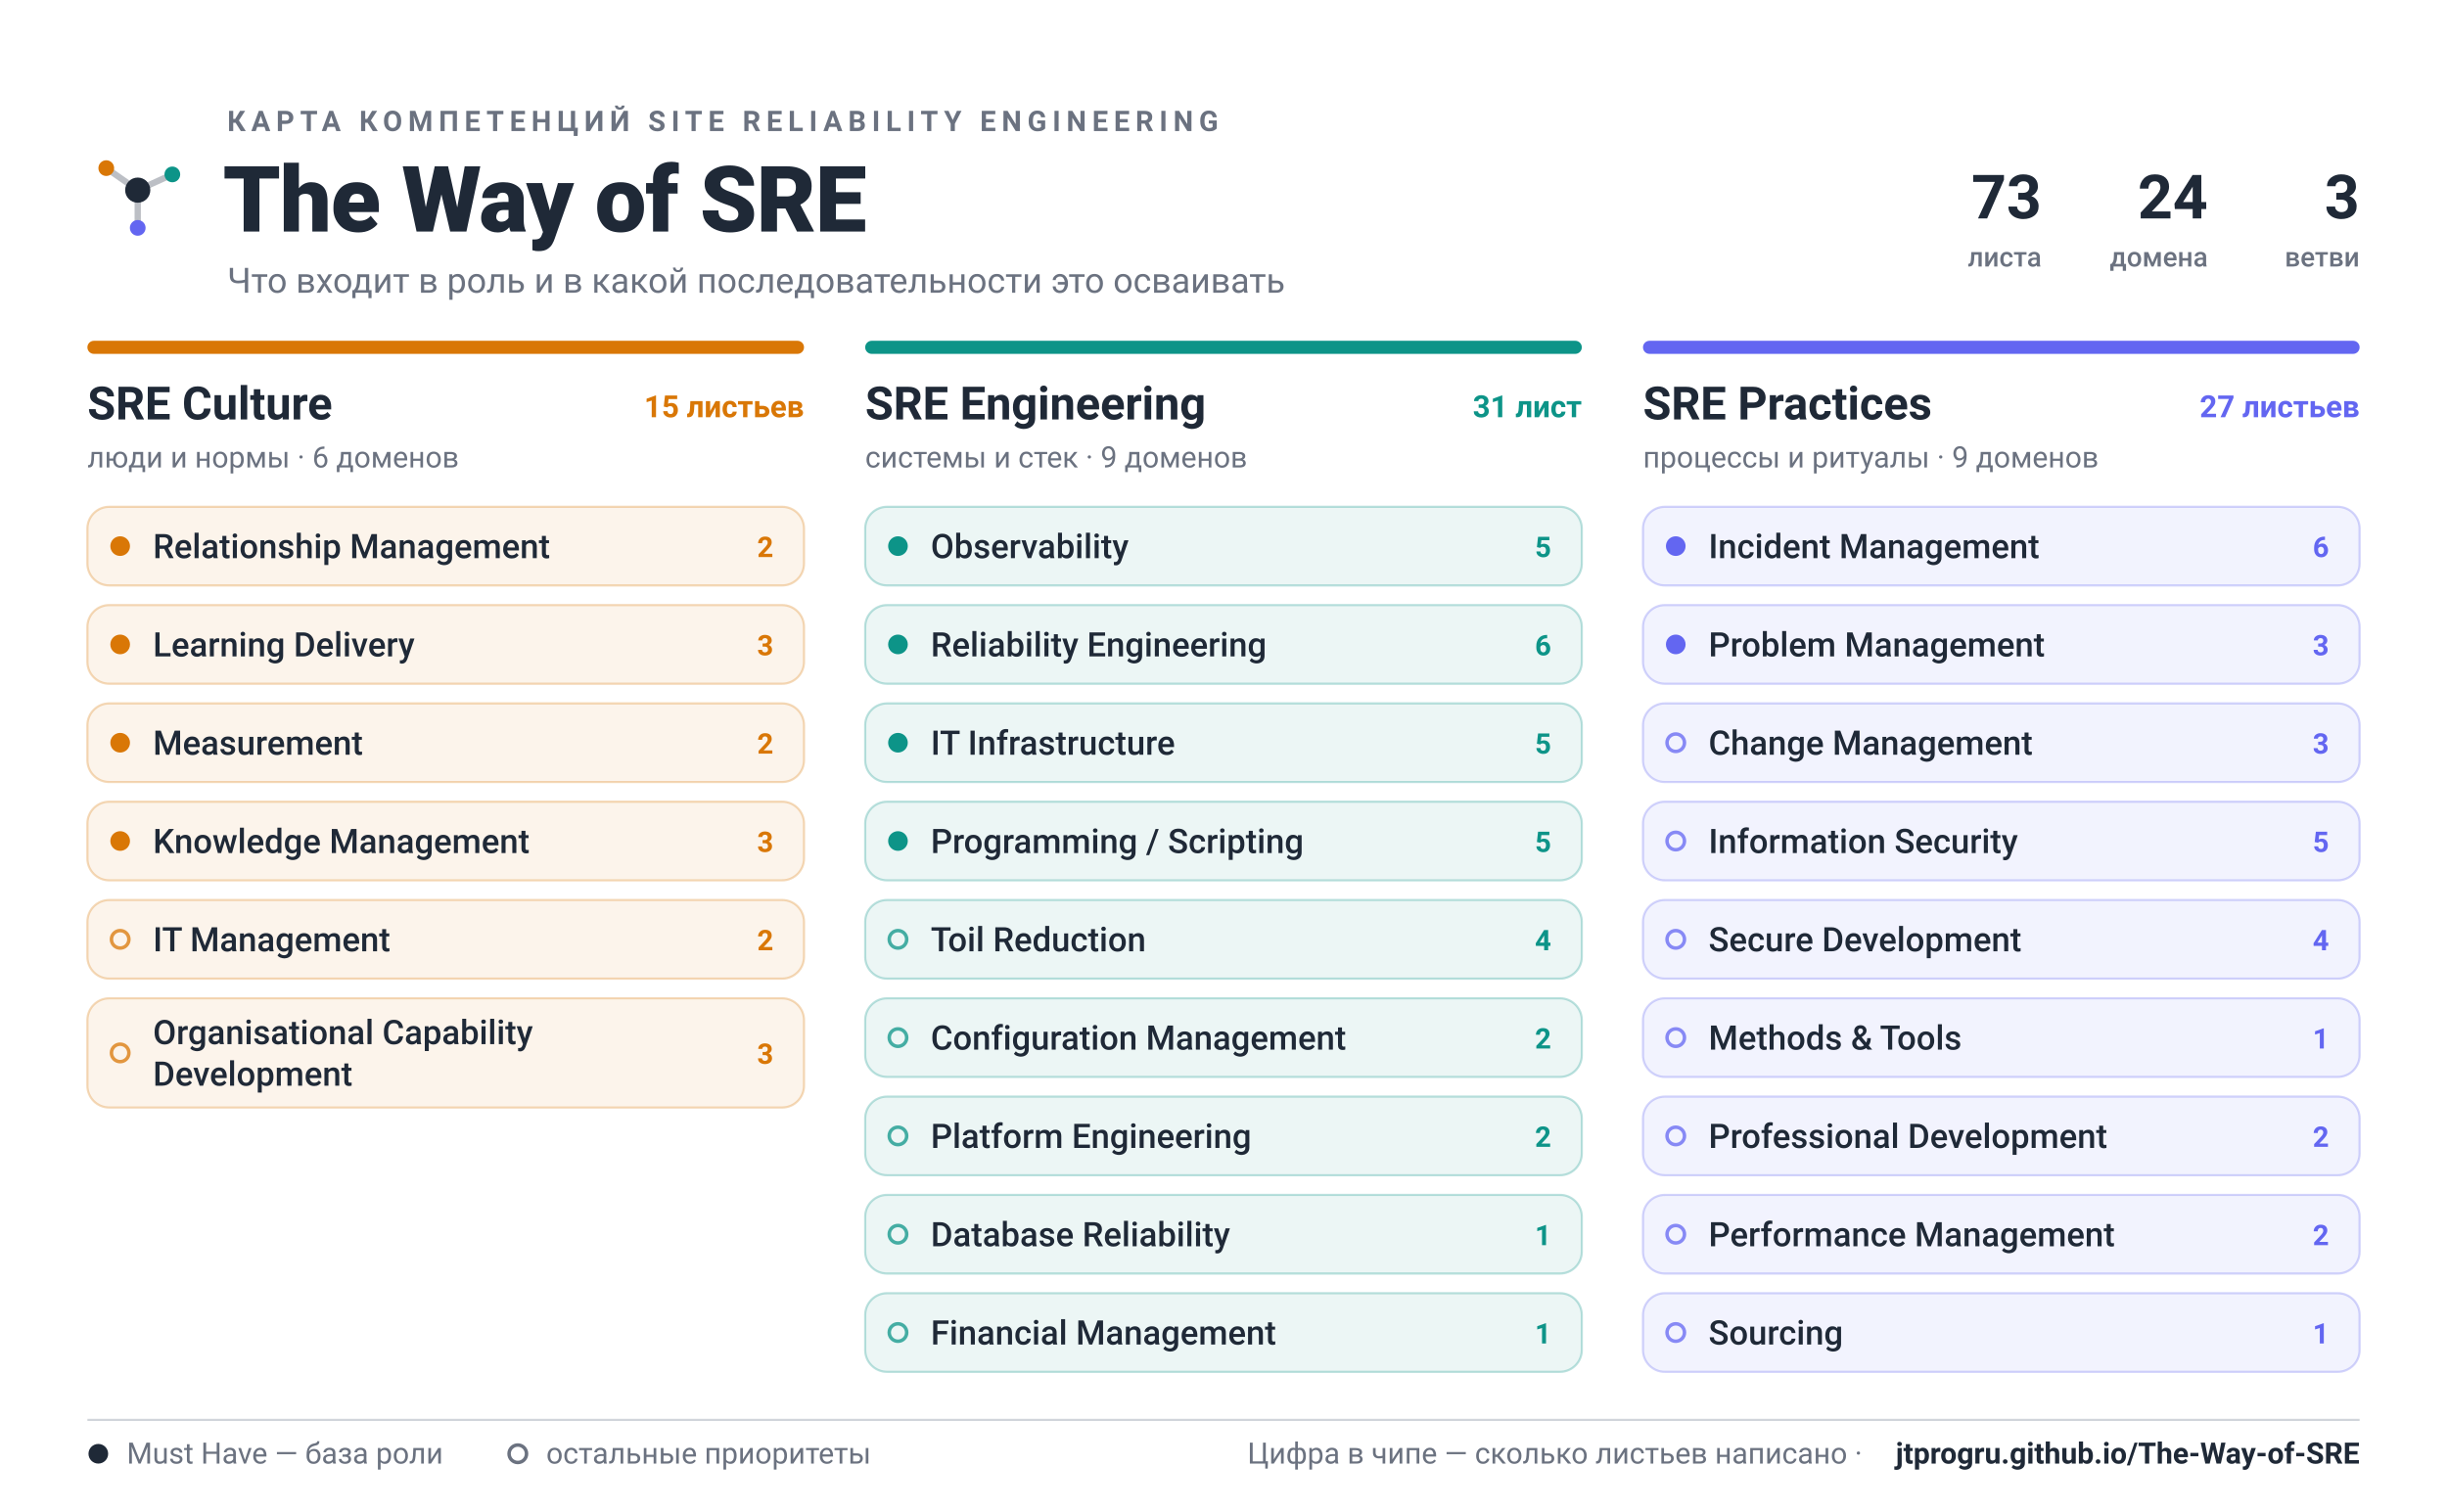
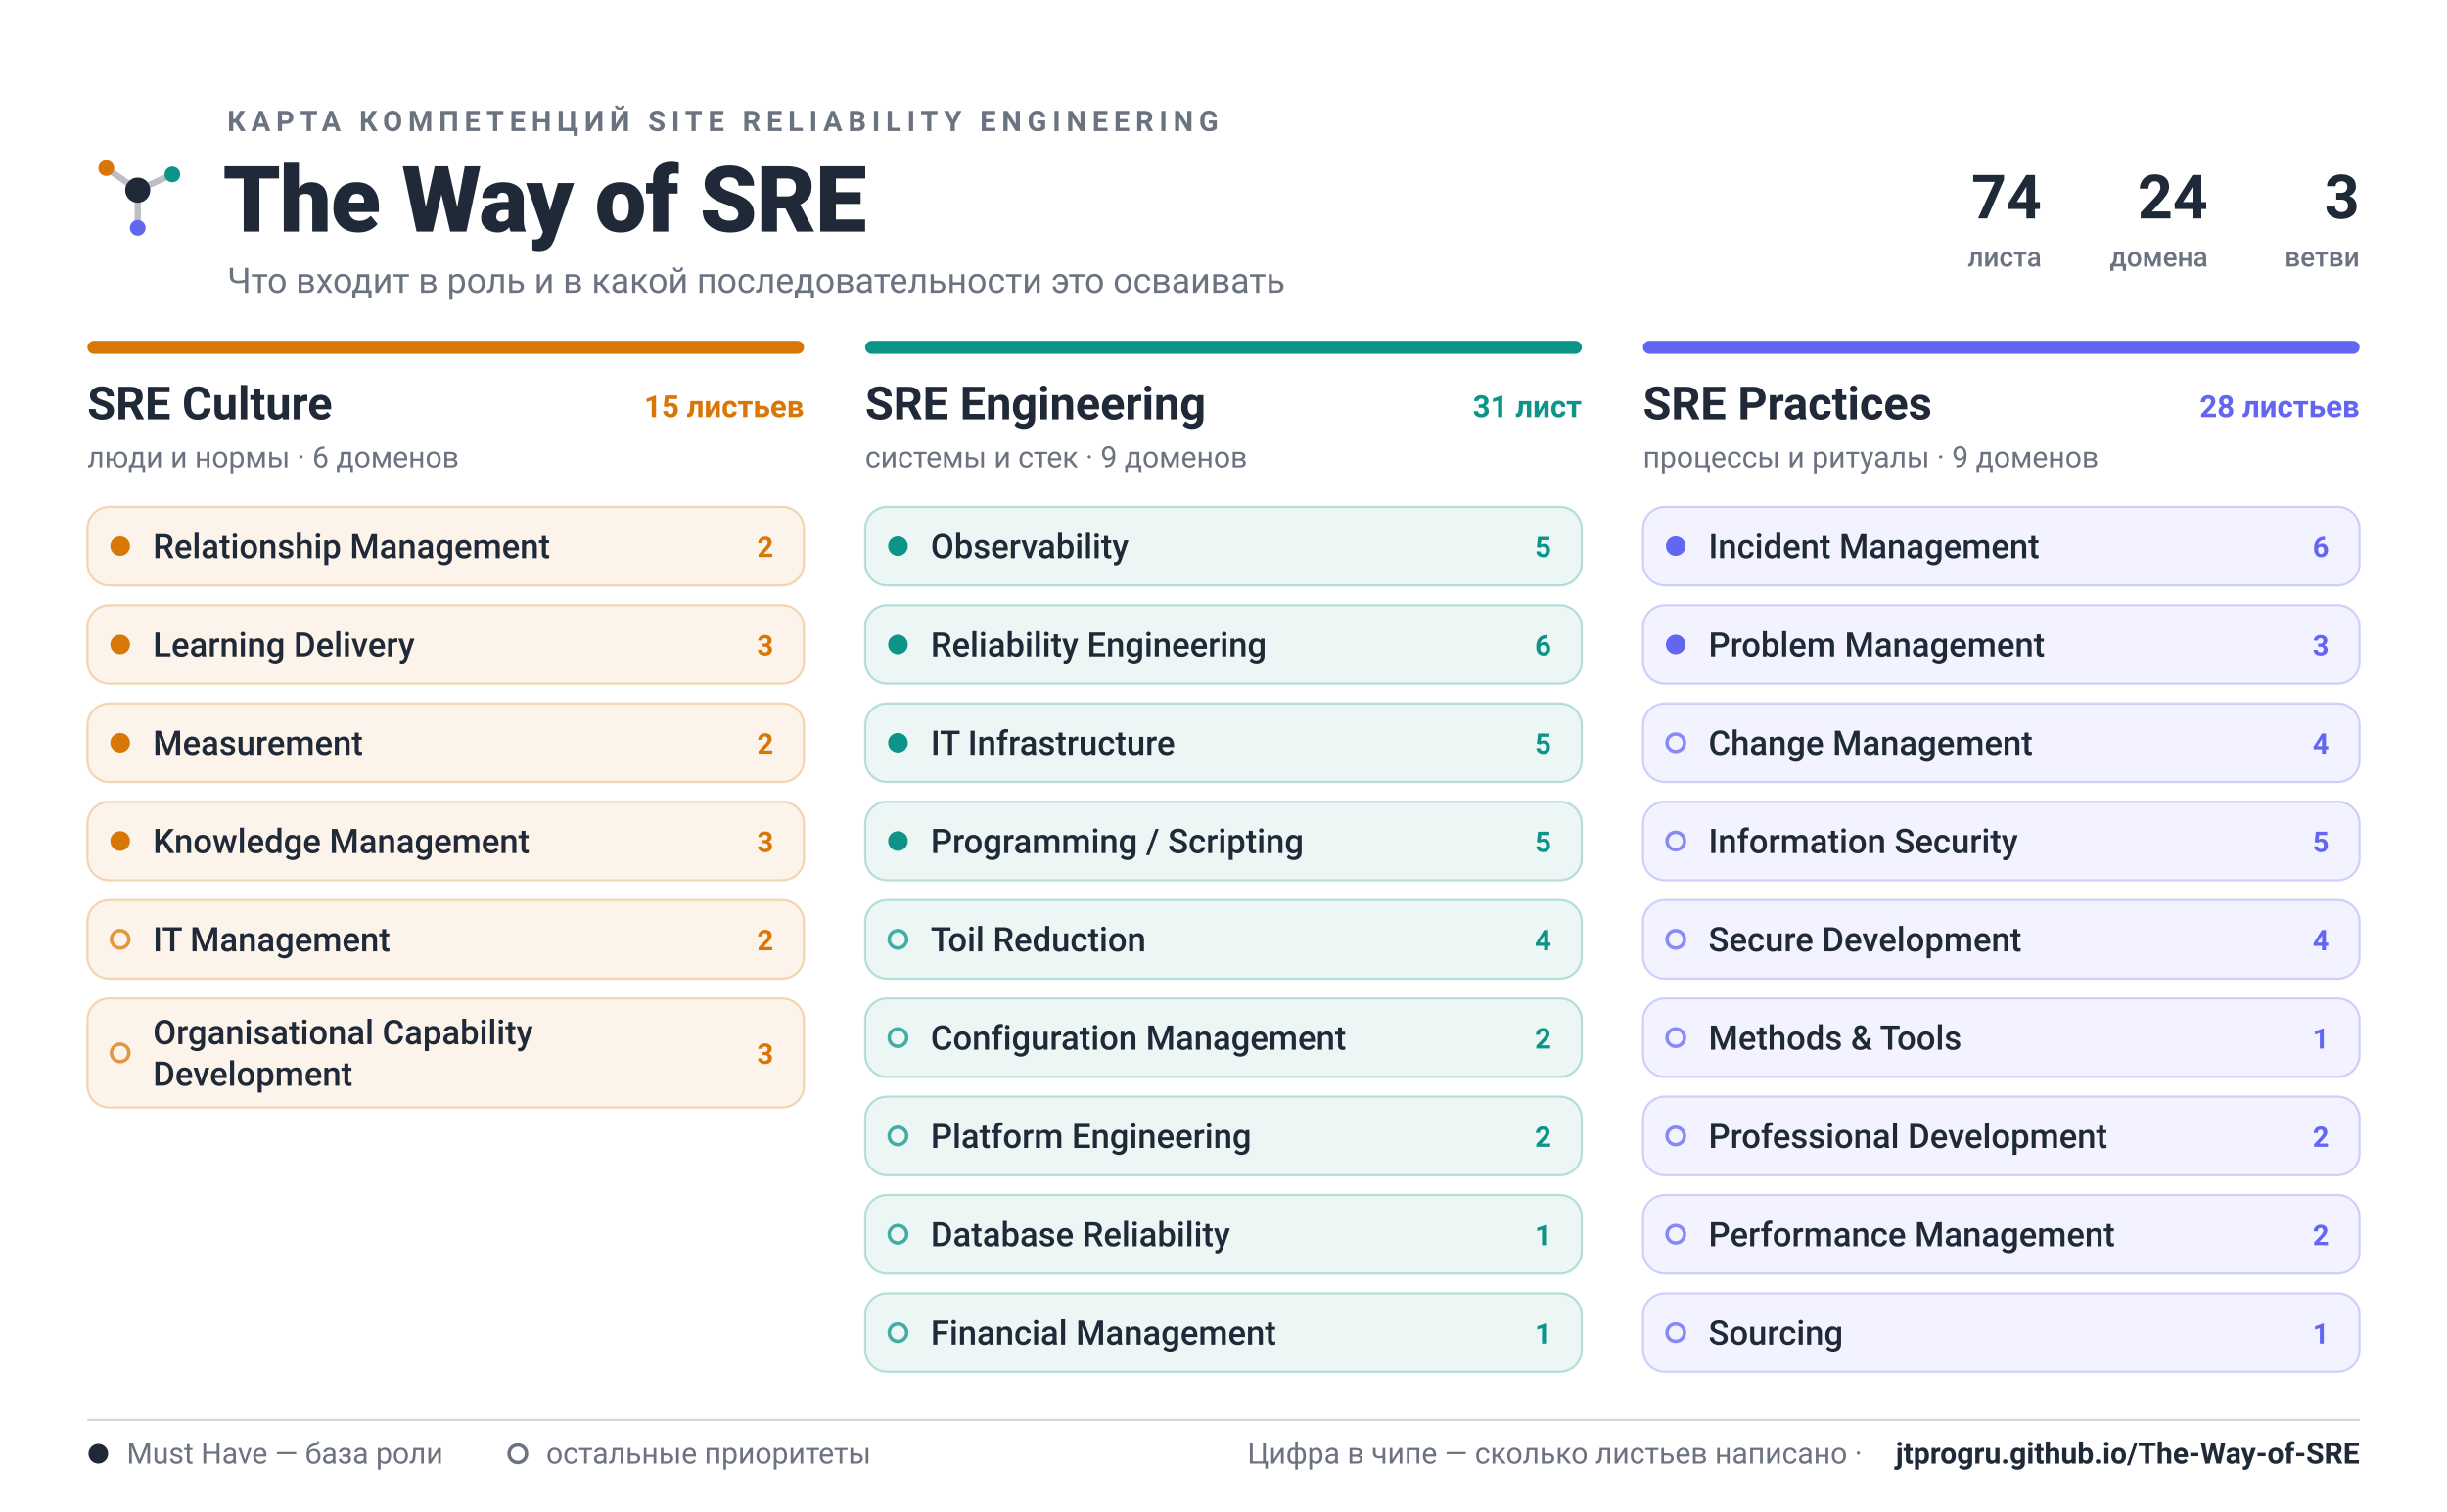
- <svg xmlns="http://www.w3.org/2000/svg" viewBox="0 0 1120 692" width="1120" height="692" role="img" aria-label="The Way of SRE — карта компетенций SRE: 3 ветви, 24 домена, 73 листа. SRE Culture: 15, SRE Engineering: 31, SRE Practices: 27">
+ <svg xmlns="http://www.w3.org/2000/svg" viewBox="0 0 1120 692" width="1120" height="692" role="img" aria-label="The Way of SRE — карта компетенций SRE: 3 ветви, 24 домена, 74 листа. SRE Culture: 15, SRE Engineering: 31, SRE Practices: 28">
  <style>
    text { font-family: -apple-system, BlinkMacSystemFont, "Segoe UI", system-ui, Roboto, "Helvetica Neue", Arial, sans-serif; }
    .eyebrow  { font-size: 13px; font-weight: 600; letter-spacing: .2em; fill: #6b7280; }
    .title    { font-size: 42px; font-weight: 800; letter-spacing: -.01em; fill: #1f2937; }
    .tagline  { font-size: 16px; font-weight: 400; fill: #6b7280; }
    .stat-num { font-size: 28px; font-weight: 700; fill: #1f2937; }
    .stat-lbl { font-size: 12.5px; font-weight: 500; fill: #6b7280; }
    .col-name { font-size: 21px; font-weight: 700; fill: #1f2937; }
    .col-num  { font-size: 14px; font-weight: 600; }
    .col-sub  { font-size: 13.5px; font-weight: 400; fill: #6b7280; }
    .chip-lbl { font-size: 15.5px; font-weight: 500; fill: #1f2937; }
    .chip-num { font-size: 13px; font-weight: 600; }
    .note     { font-size: 13.5px; font-weight: 400; fill: #6b7280; }
    .note-url { font-size: 13.5px; font-weight: 600; fill: #1f2937; }
  </style>
  <g transform="translate(40 64) scale(0.72)" stroke="#6b7280" stroke-opacity="0.45" stroke-width="4" stroke-linecap="round" fill="none">
    <path d="M32 32 12 18M32 32 54 22M32 32 32 56" />
  </g>
  <g transform="translate(40 64) scale(0.72)">
    <circle cx="32" cy="32" r="8" fill="#1f2937" />
    <circle cx="12" cy="18" r="5" fill="#d97706" />
    <circle cx="54" cy="22" r="5" fill="#0d9488" />
    <circle cx="32" cy="56" r="5" fill="#6366f1" />
  </g>
  <text class="eyebrow" x="104" y="60">КАРТА КОМПЕТЕНЦИЙ SITE RELIABILITY ENGINEERING</text>
  <text class="title" x="102" y="106">The Way of SRE</text>
  <text class="tagline" x="104" y="134">Что входит в роль и в какой последовательности это осваивать</text>
  <text class="stat-num" x="1080" y="100" text-anchor="end">3</text>
  <text class="stat-lbl" x="1080" y="122" text-anchor="end">ветви</text>
  <text class="stat-num" x="1010.56" y="100" text-anchor="end">24</text>
  <text class="stat-lbl" x="1010.56" y="122" text-anchor="end">домена</text>
-   <text class="stat-num" x="934.44" y="100" text-anchor="end">73</text>
+   <text class="stat-num" x="934.44" y="100" text-anchor="end">74</text>
  <text class="stat-lbl" x="934.44" y="122" text-anchor="end">листа</text>
  <rect x="40" y="156" width="328" height="6" rx="3" fill="#d97706" />
  <text class="col-name" x="40" y="192">SRE Culture</text>
  <text class="col-num" x="368" y="191" text-anchor="end" fill="#d97706">15 листьев</text>
  <text class="col-sub" x="40" y="214">люди и нормы · 6 доменов</text>
  <rect x="40" y="232" width="328" height="36" rx="10" fill="#d97706" fill-opacity="0.08" stroke="#d97706" stroke-opacity="0.28" />
  <circle cx="55" cy="250" r="4.5" fill="#d97706" />
  <text class="chip-lbl" x="70" y="255.5">Relationship Management</text>
  <text class="chip-num" x="354" y="255" text-anchor="end" fill="#d97706">2</text>
  <rect x="40" y="277" width="328" height="36" rx="10" fill="#d97706" fill-opacity="0.08" stroke="#d97706" stroke-opacity="0.28" />
  <circle cx="55" cy="295" r="4.5" fill="#d97706" />
  <text class="chip-lbl" x="70" y="300.5">Learning Delivery</text>
  <text class="chip-num" x="354" y="300" text-anchor="end" fill="#d97706">3</text>
  <rect x="40" y="322" width="328" height="36" rx="10" fill="#d97706" fill-opacity="0.08" stroke="#d97706" stroke-opacity="0.28" />
  <circle cx="55" cy="340" r="4.5" fill="#d97706" />
  <text class="chip-lbl" x="70" y="345.5">Measurement</text>
  <text class="chip-num" x="354" y="345" text-anchor="end" fill="#d97706">2</text>
  <rect x="40" y="367" width="328" height="36" rx="10" fill="#d97706" fill-opacity="0.08" stroke="#d97706" stroke-opacity="0.28" />
  <circle cx="55" cy="385" r="4.5" fill="#d97706" />
  <text class="chip-lbl" x="70" y="390.5">Knowledge Management</text>
  <text class="chip-num" x="354" y="390" text-anchor="end" fill="#d97706">3</text>
  <rect x="40" y="412" width="328" height="36" rx="10" fill="#d97706" fill-opacity="0.08" stroke="#d97706" stroke-opacity="0.28" />
  <circle cx="55" cy="430" r="4" fill="none" stroke="#d97706" stroke-width="1.6" stroke-opacity="0.75" />
  <text class="chip-lbl" x="70" y="435.5">IT Management</text>
  <text class="chip-num" x="354" y="435" text-anchor="end" fill="#d97706">2</text>
  <rect x="40" y="457" width="328" height="50" rx="10" fill="#d97706" fill-opacity="0.08" stroke="#d97706" stroke-opacity="0.28" />
  <circle cx="55" cy="482" r="4" fill="none" stroke="#d97706" stroke-width="1.6" stroke-opacity="0.75" />
  <text class="chip-lbl" x="70" y="478">Organisational Capability</text>
  <text class="chip-lbl" x="70" y="497">Development</text>
  <text class="chip-num" x="354" y="487" text-anchor="end" fill="#d97706">3</text>
  <rect x="396" y="156" width="328" height="6" rx="3" fill="#0d9488" />
  <text class="col-name" x="396" y="192">SRE Engineering</text>
  <text class="col-num" x="724" y="191" text-anchor="end" fill="#0d9488">31 лист</text>
  <text class="col-sub" x="396" y="214">системы и стек · 9 доменов</text>
  <rect x="396" y="232" width="328" height="36" rx="10" fill="#0d9488" fill-opacity="0.08" stroke="#0d9488" stroke-opacity="0.28" />
  <circle cx="411" cy="250" r="4.5" fill="#0d9488" />
  <text class="chip-lbl" x="426" y="255.5">Observability</text>
  <text class="chip-num" x="710" y="255" text-anchor="end" fill="#0d9488">5</text>
  <rect x="396" y="277" width="328" height="36" rx="10" fill="#0d9488" fill-opacity="0.08" stroke="#0d9488" stroke-opacity="0.28" />
  <circle cx="411" cy="295" r="4.5" fill="#0d9488" />
  <text class="chip-lbl" x="426" y="300.5">Reliability Engineering</text>
  <text class="chip-num" x="710" y="300" text-anchor="end" fill="#0d9488">6</text>
  <rect x="396" y="322" width="328" height="36" rx="10" fill="#0d9488" fill-opacity="0.08" stroke="#0d9488" stroke-opacity="0.28" />
  <circle cx="411" cy="340" r="4.5" fill="#0d9488" />
  <text class="chip-lbl" x="426" y="345.5">IT Infrastructure</text>
  <text class="chip-num" x="710" y="345" text-anchor="end" fill="#0d9488">5</text>
  <rect x="396" y="367" width="328" height="36" rx="10" fill="#0d9488" fill-opacity="0.08" stroke="#0d9488" stroke-opacity="0.28" />
  <circle cx="411" cy="385" r="4.5" fill="#0d9488" />
  <text class="chip-lbl" x="426" y="390.5">Programming / Scripting</text>
  <text class="chip-num" x="710" y="390" text-anchor="end" fill="#0d9488">5</text>
  <rect x="396" y="412" width="328" height="36" rx="10" fill="#0d9488" fill-opacity="0.08" stroke="#0d9488" stroke-opacity="0.28" />
  <circle cx="411" cy="430" r="4" fill="none" stroke="#0d9488" stroke-width="1.6" stroke-opacity="0.75" />
  <text class="chip-lbl" x="426" y="435.5">Toil Reduction</text>
  <text class="chip-num" x="710" y="435" text-anchor="end" fill="#0d9488">4</text>
  <rect x="396" y="457" width="328" height="36" rx="10" fill="#0d9488" fill-opacity="0.08" stroke="#0d9488" stroke-opacity="0.28" />
  <circle cx="411" cy="475" r="4" fill="none" stroke="#0d9488" stroke-width="1.6" stroke-opacity="0.75" />
  <text class="chip-lbl" x="426" y="480.5">Configuration Management</text>
  <text class="chip-num" x="710" y="480" text-anchor="end" fill="#0d9488">2</text>
  <rect x="396" y="502" width="328" height="36" rx="10" fill="#0d9488" fill-opacity="0.08" stroke="#0d9488" stroke-opacity="0.28" />
  <circle cx="411" cy="520" r="4" fill="none" stroke="#0d9488" stroke-width="1.6" stroke-opacity="0.75" />
  <text class="chip-lbl" x="426" y="525.5">Platform Engineering</text>
  <text class="chip-num" x="710" y="525" text-anchor="end" fill="#0d9488">2</text>
  <rect x="396" y="547" width="328" height="36" rx="10" fill="#0d9488" fill-opacity="0.08" stroke="#0d9488" stroke-opacity="0.28" />
  <circle cx="411" cy="565" r="4" fill="none" stroke="#0d9488" stroke-width="1.6" stroke-opacity="0.75" />
  <text class="chip-lbl" x="426" y="570.5">Database Reliability</text>
  <text class="chip-num" x="710" y="570" text-anchor="end" fill="#0d9488">1</text>
  <rect x="396" y="592" width="328" height="36" rx="10" fill="#0d9488" fill-opacity="0.08" stroke="#0d9488" stroke-opacity="0.28" />
  <circle cx="411" cy="610" r="4" fill="none" stroke="#0d9488" stroke-width="1.6" stroke-opacity="0.75" />
  <text class="chip-lbl" x="426" y="615.5">Financial Management</text>
  <text class="chip-num" x="710" y="615" text-anchor="end" fill="#0d9488">1</text>
  <rect x="752" y="156" width="328" height="6" rx="3" fill="#6366f1" />
  <text class="col-name" x="752" y="192">SRE Practices</text>
-   <text class="col-num" x="1080" y="191" text-anchor="end" fill="#6366f1">27 листьев</text>
+   <text class="col-num" x="1080" y="191" text-anchor="end" fill="#6366f1">28 листьев</text>
  <text class="col-sub" x="752" y="214">процессы и ритуалы · 9 доменов</text>
  <rect x="752" y="232" width="328" height="36" rx="10" fill="#6366f1" fill-opacity="0.08" stroke="#6366f1" stroke-opacity="0.28" />
  <circle cx="767" cy="250" r="4.5" fill="#6366f1" />
  <text class="chip-lbl" x="782" y="255.5">Incident Management</text>
  <text class="chip-num" x="1066" y="255" text-anchor="end" fill="#6366f1">6</text>
  <rect x="752" y="277" width="328" height="36" rx="10" fill="#6366f1" fill-opacity="0.08" stroke="#6366f1" stroke-opacity="0.28" />
  <circle cx="767" cy="295" r="4.5" fill="#6366f1" />
  <text class="chip-lbl" x="782" y="300.5">Problem Management</text>
  <text class="chip-num" x="1066" y="300" text-anchor="end" fill="#6366f1">3</text>
  <rect x="752" y="322" width="328" height="36" rx="10" fill="#6366f1" fill-opacity="0.08" stroke="#6366f1" stroke-opacity="0.28" />
  <circle cx="767" cy="340" r="4" fill="none" stroke="#6366f1" stroke-width="1.6" stroke-opacity="0.75" />
  <text class="chip-lbl" x="782" y="345.5">Change Management</text>
-   <text class="chip-num" x="1066" y="345" text-anchor="end" fill="#6366f1">3</text>
+   <text class="chip-num" x="1066" y="345" text-anchor="end" fill="#6366f1">4</text>
  <rect x="752" y="367" width="328" height="36" rx="10" fill="#6366f1" fill-opacity="0.08" stroke="#6366f1" stroke-opacity="0.28" />
  <circle cx="767" cy="385" r="4" fill="none" stroke="#6366f1" stroke-width="1.6" stroke-opacity="0.75" />
  <text class="chip-lbl" x="782" y="390.5">Information Security</text>
  <text class="chip-num" x="1066" y="390" text-anchor="end" fill="#6366f1">5</text>
  <rect x="752" y="412" width="328" height="36" rx="10" fill="#6366f1" fill-opacity="0.08" stroke="#6366f1" stroke-opacity="0.28" />
  <circle cx="767" cy="430" r="4" fill="none" stroke="#6366f1" stroke-width="1.6" stroke-opacity="0.75" />
  <text class="chip-lbl" x="782" y="435.5">Secure Development</text>
  <text class="chip-num" x="1066" y="435" text-anchor="end" fill="#6366f1">4</text>
  <rect x="752" y="457" width="328" height="36" rx="10" fill="#6366f1" fill-opacity="0.08" stroke="#6366f1" stroke-opacity="0.28" />
  <circle cx="767" cy="475" r="4" fill="none" stroke="#6366f1" stroke-width="1.6" stroke-opacity="0.75" />
  <text class="chip-lbl" x="782" y="480.5">Methods &amp; Tools</text>
  <text class="chip-num" x="1066" y="480" text-anchor="end" fill="#6366f1">1</text>
  <rect x="752" y="502" width="328" height="36" rx="10" fill="#6366f1" fill-opacity="0.08" stroke="#6366f1" stroke-opacity="0.28" />
  <circle cx="767" cy="520" r="4" fill="none" stroke="#6366f1" stroke-width="1.6" stroke-opacity="0.75" />
  <text class="chip-lbl" x="782" y="525.5">Professional Development</text>
  <text class="chip-num" x="1066" y="525" text-anchor="end" fill="#6366f1">2</text>
  <rect x="752" y="547" width="328" height="36" rx="10" fill="#6366f1" fill-opacity="0.08" stroke="#6366f1" stroke-opacity="0.28" />
  <circle cx="767" cy="565" r="4" fill="none" stroke="#6366f1" stroke-width="1.6" stroke-opacity="0.75" />
  <text class="chip-lbl" x="782" y="570.5">Performance Management</text>
  <text class="chip-num" x="1066" y="570" text-anchor="end" fill="#6366f1">2</text>
  <rect x="752" y="592" width="328" height="36" rx="10" fill="#6366f1" fill-opacity="0.08" stroke="#6366f1" stroke-opacity="0.28" />
  <circle cx="767" cy="610" r="4" fill="none" stroke="#6366f1" stroke-width="1.6" stroke-opacity="0.75" />
  <text class="chip-lbl" x="782" y="615.5">Sourcing</text>
  <text class="chip-num" x="1066" y="615" text-anchor="end" fill="#6366f1">1</text>
  <path d="M40 650 H1080" stroke="#d1d5db" stroke-width="1" />
  <circle cx="45" cy="665.5" r="4.5" fill="#1f2937" />
  <text class="note" x="58" y="670">Must Have — база роли</text>
  <circle cx="237" cy="665.5" r="4" fill="none" stroke="#6b7280" stroke-width="1.6" />
  <text class="note" x="250" y="670">остальные приоритеты</text>
  <text class="note-url" x="1080" y="670" text-anchor="end">jtprogru.github.io/The-Way-of-SRE</text>
  <text class="note" x="852.4" y="670" text-anchor="end">Цифра в чипе — сколько листьев написано  ·</text>
</svg>
